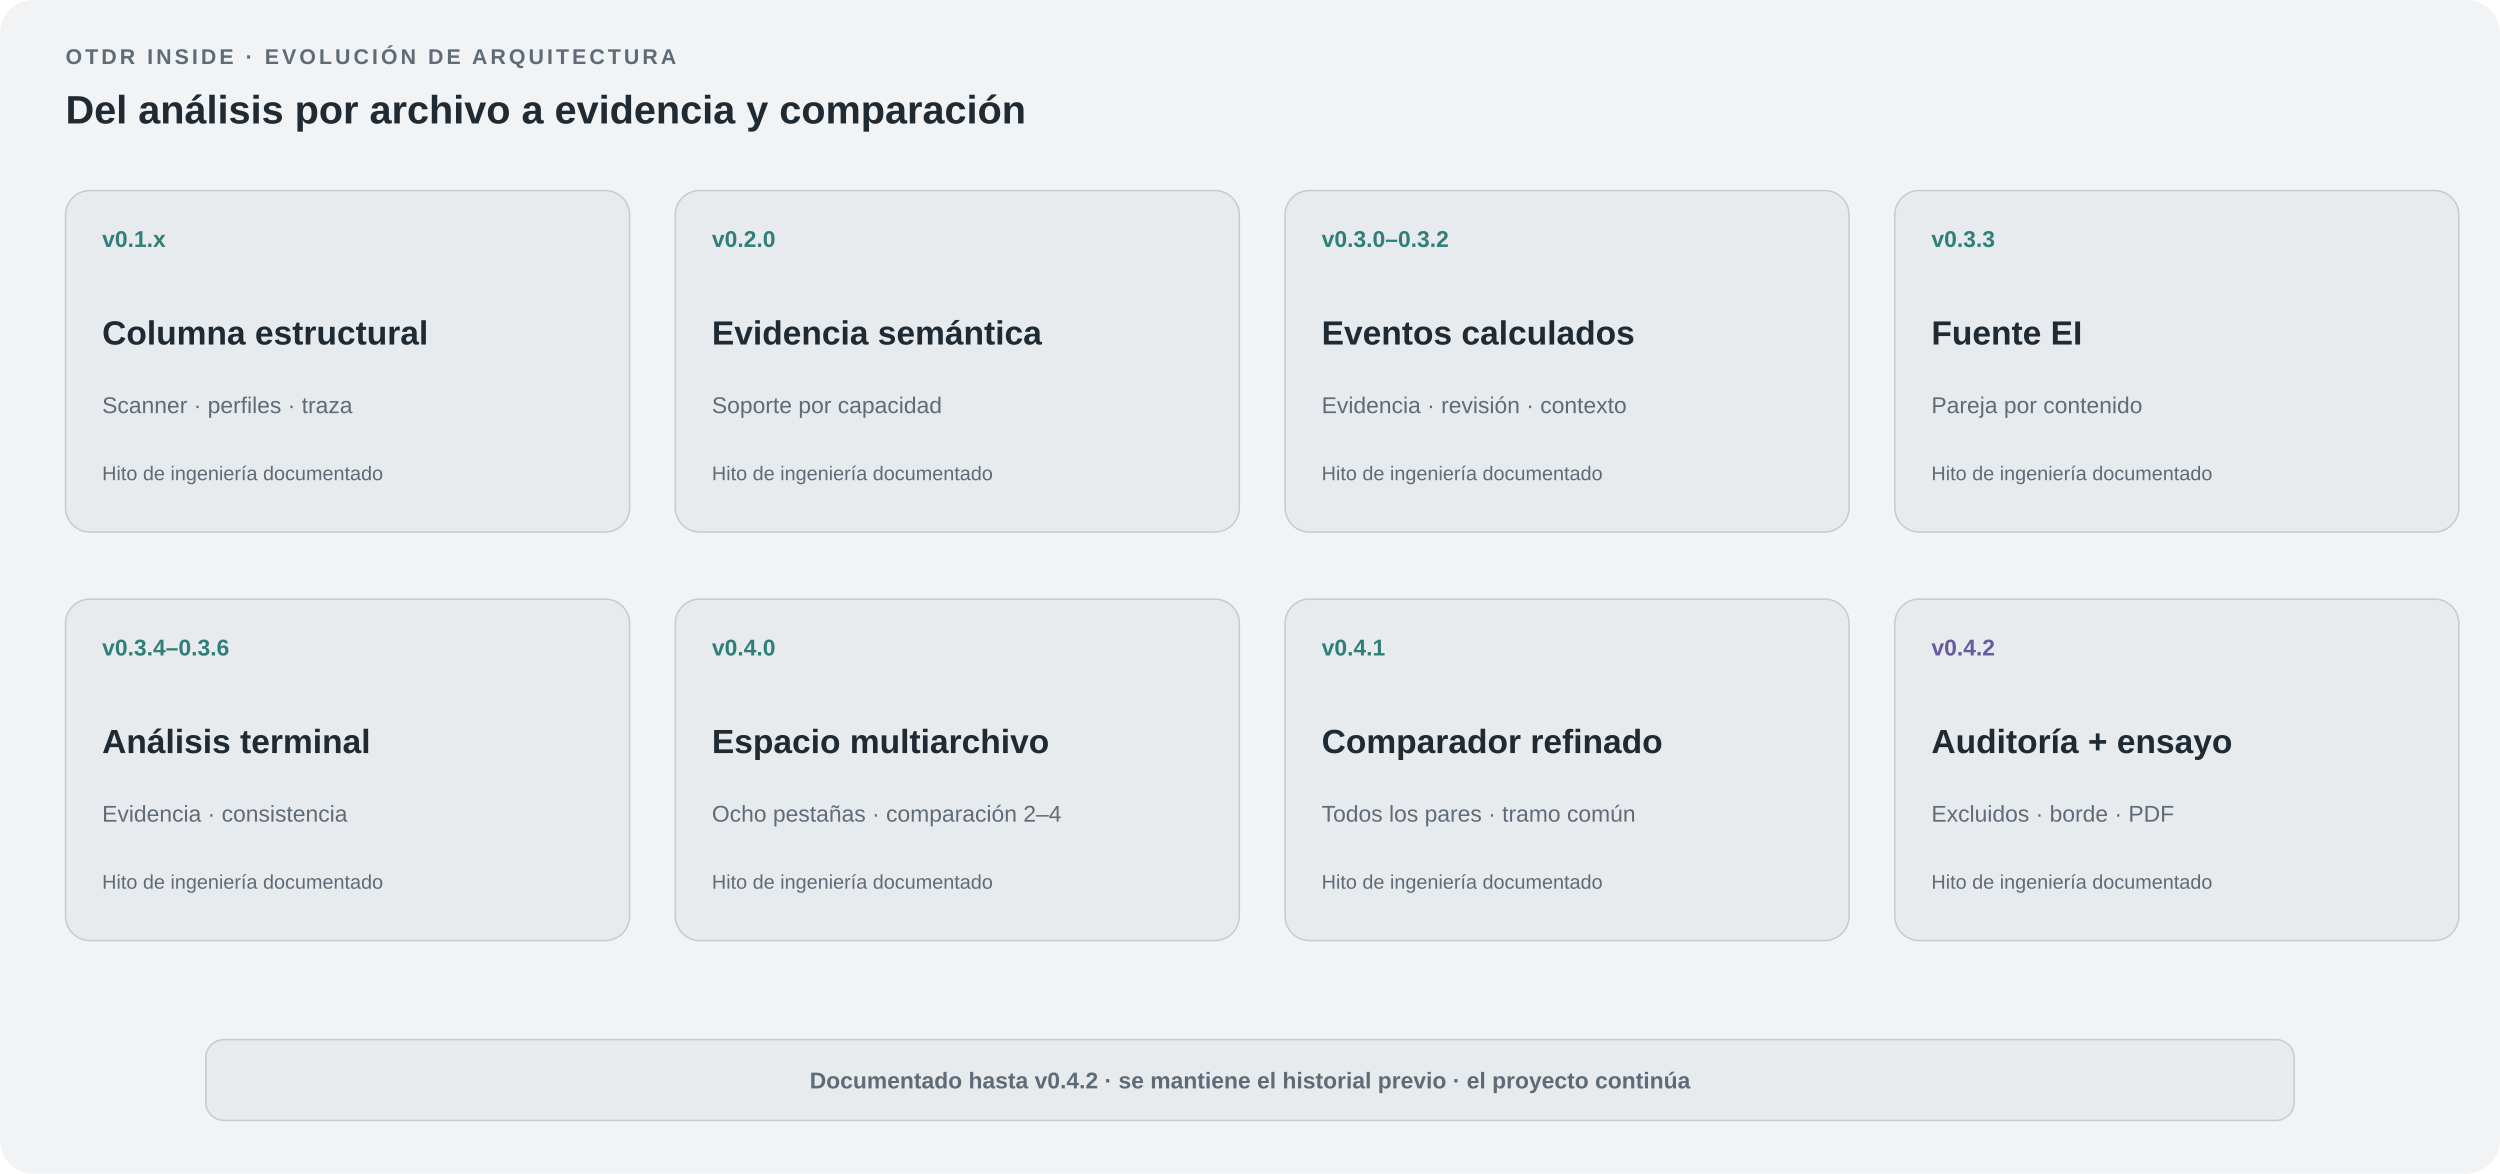
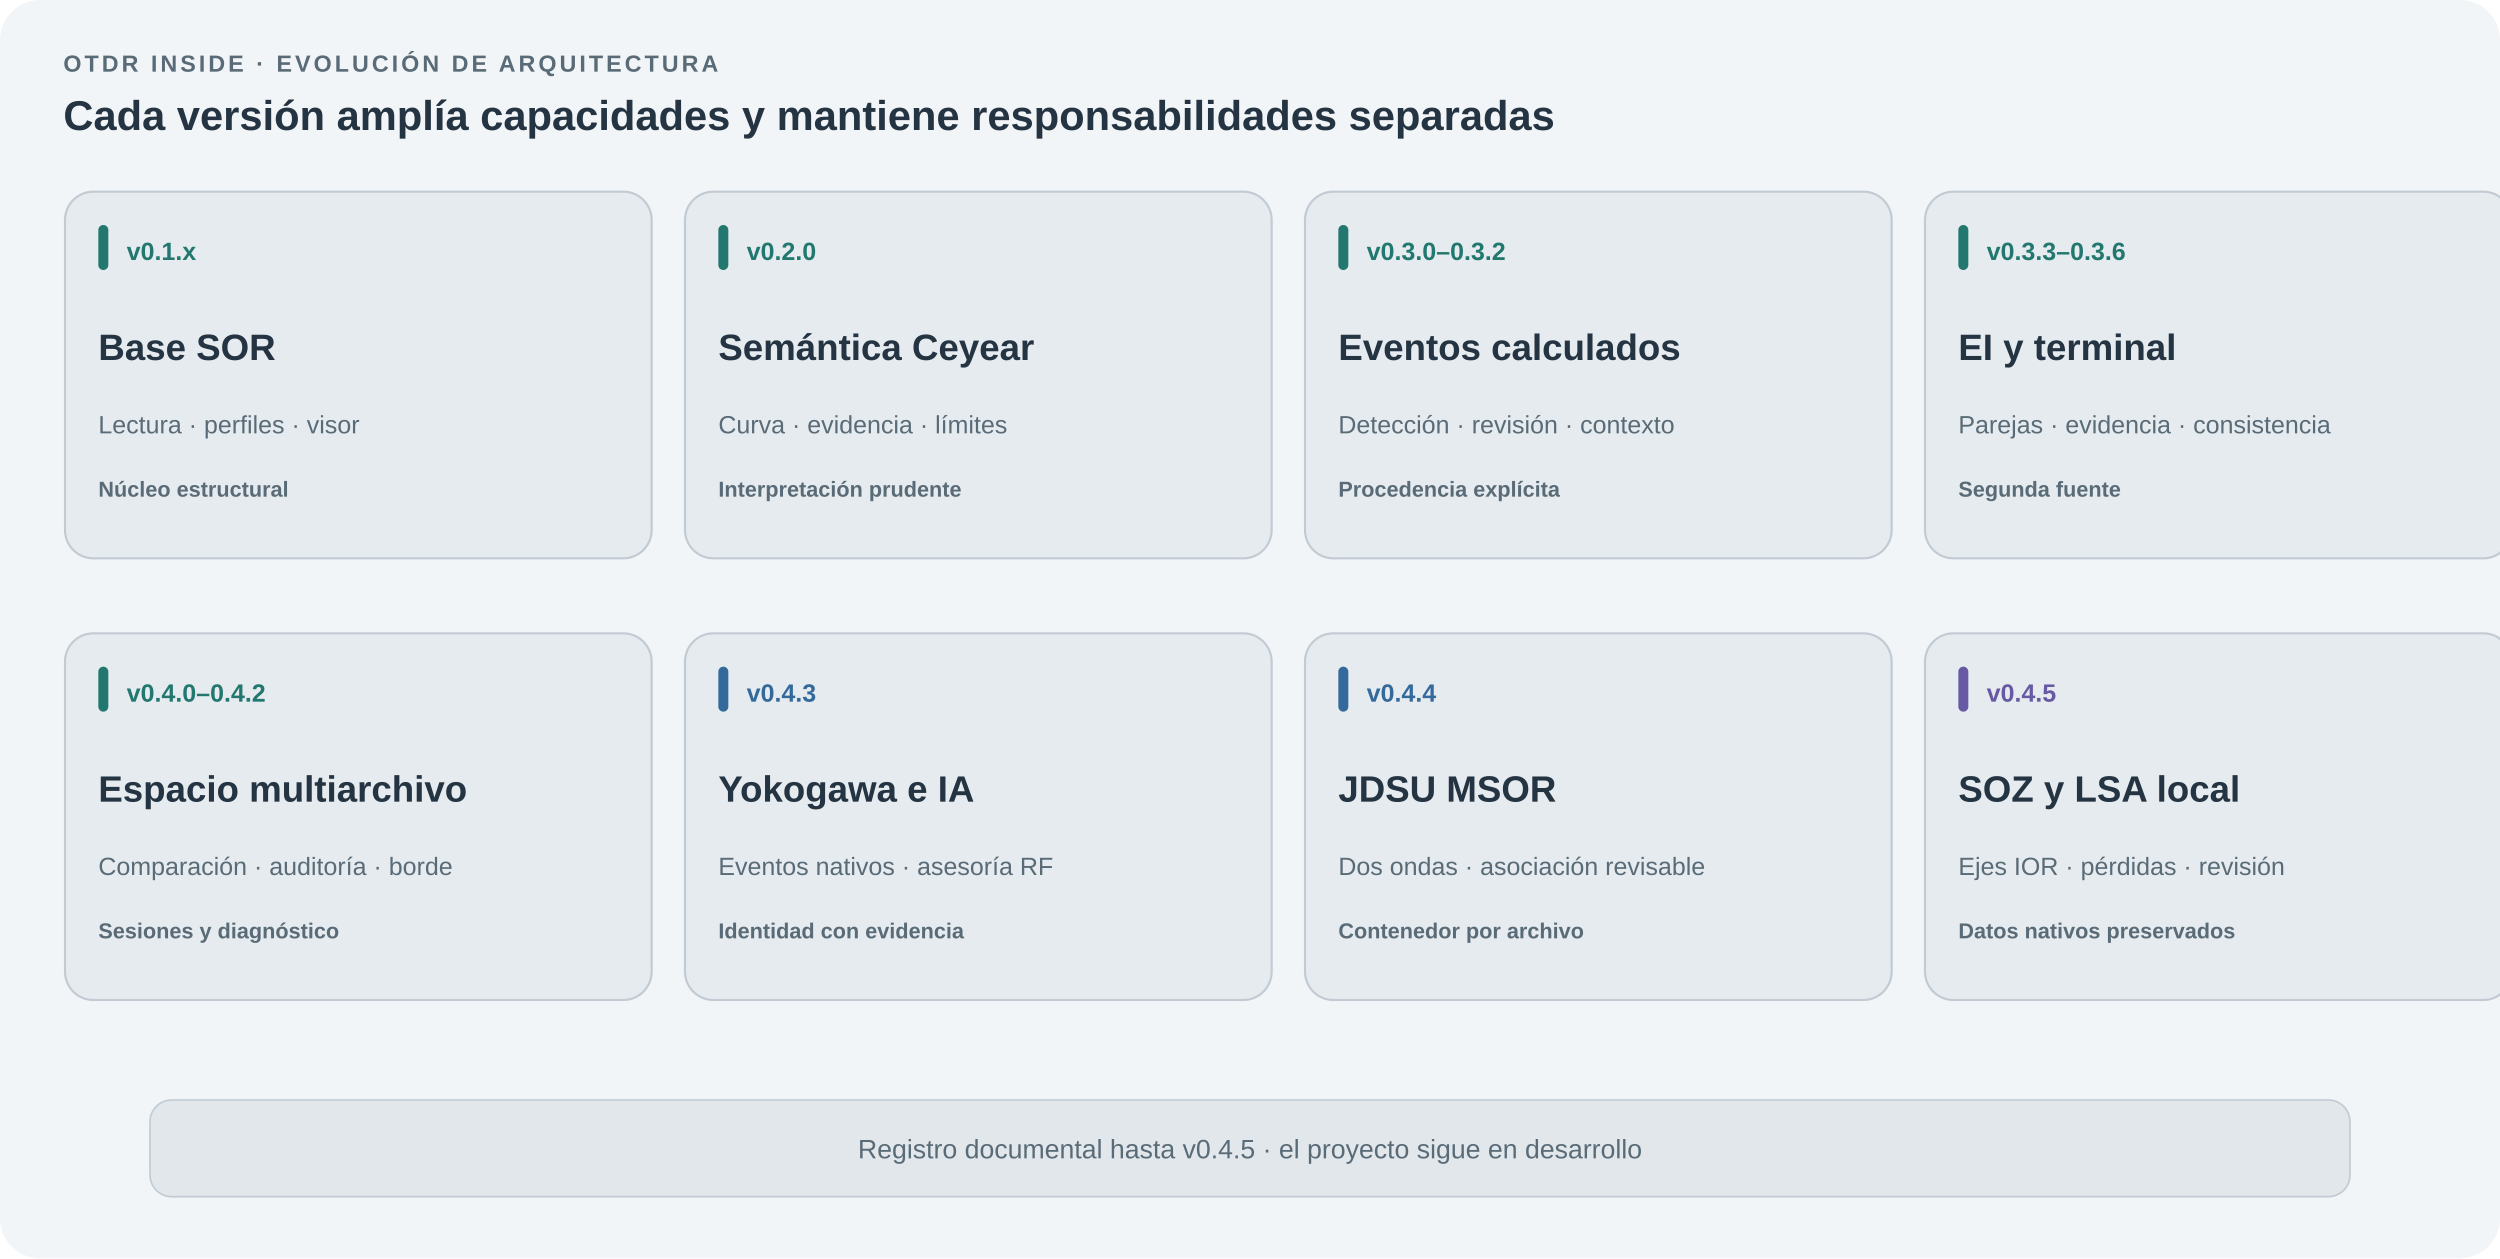
- <svg xmlns="http://www.w3.org/2000/svg" width="1640" height="770" viewBox="0 0 1640 770">
-   <rect width="1640" height="770" rx="22" fill="#f1f3f5" />
+ <svg xmlns="http://www.w3.org/2000/svg" width="1500" height="755" viewBox="0 0 1500 755">
+   <rect width="1500" height="755" rx="24" fill="#f2f5f7" />
  <g font-family="Segoe UI,Arial,sans-serif">
-     <text x="43" y="42" fill="#5f6b76" font-size="14" font-weight="700" letter-spacing="2">OTDR INSIDE · EVOLUCIÓN DE ARQUITECTURA</text>
-     <text x="43" y="81" fill="#202a33" font-size="26" font-weight="700">Del análisis por archivo a evidencia y comparación</text>
-     <rect x="43" y="125" width="370" height="224" rx="16" fill="#e7ebee" stroke="#c4cbd3" />
-     <text x="67" y="162" fill="#2f7f78" font-size="15" font-weight="700">v0.1.x</text>
-     <text x="67" y="226" fill="#202a33" font-size="22" font-weight="700">Columna estructural</text>
-     <text x="67" y="271" fill="#5f6b76" font-size="15">Scanner · perfiles · traza</text>
-     <text x="67" y="315" fill="#5f6b76" font-size="13">Hito de ingeniería documentado</text>
-     <rect x="443" y="125" width="370" height="224" rx="16" fill="#e7ebee" stroke="#c4cbd3" />
-     <text x="467" y="162" fill="#2f7f78" font-size="15" font-weight="700">v0.2.0</text>
-     <text x="467" y="226" fill="#202a33" font-size="22" font-weight="700">Evidencia semántica</text>
-     <text x="467" y="271" fill="#5f6b76" font-size="15">Soporte por capacidad</text>
-     <text x="467" y="315" fill="#5f6b76" font-size="13">Hito de ingeniería documentado</text>
-     <rect x="843" y="125" width="370" height="224" rx="16" fill="#e7ebee" stroke="#c4cbd3" />
-     <text x="867" y="162" fill="#2f7f78" font-size="15" font-weight="700">v0.3.0–0.3.2</text>
-     <text x="867" y="226" fill="#202a33" font-size="22" font-weight="700">Eventos calculados</text>
-     <text x="867" y="271" fill="#5f6b76" font-size="15">Evidencia · revisión · contexto</text>
-     <text x="867" y="315" fill="#5f6b76" font-size="13">Hito de ingeniería documentado</text>
-     <rect x="1243" y="125" width="370" height="224" rx="16" fill="#e7ebee" stroke="#c4cbd3" />
-     <text x="1267" y="162" fill="#2f7f78" font-size="15" font-weight="700">v0.3.3</text>
-     <text x="1267" y="226" fill="#202a33" font-size="22" font-weight="700">Fuente EI</text>
-     <text x="1267" y="271" fill="#5f6b76" font-size="15">Pareja por contenido</text>
-     <text x="1267" y="315" fill="#5f6b76" font-size="13">Hito de ingeniería documentado</text>
-     <rect x="43" y="393" width="370" height="224" rx="16" fill="#e7ebee" stroke="#c4cbd3" />
-     <text x="67" y="430" fill="#2f7f78" font-size="15" font-weight="700">v0.3.4–0.3.6</text>
-     <text x="67" y="494" fill="#202a33" font-size="22" font-weight="700">Análisis terminal</text>
-     <text x="67" y="539" fill="#5f6b76" font-size="15">Evidencia · consistencia</text>
-     <text x="67" y="583" fill="#5f6b76" font-size="13">Hito de ingeniería documentado</text>
-     <rect x="443" y="393" width="370" height="224" rx="16" fill="#e7ebee" stroke="#c4cbd3" />
-     <text x="467" y="430" fill="#2f7f78" font-size="15" font-weight="700">v0.4.0</text>
-     <text x="467" y="494" fill="#202a33" font-size="22" font-weight="700">Espacio multiarchivo</text>
-     <text x="467" y="539" fill="#5f6b76" font-size="15">Ocho pestañas · comparación 2–4</text>
-     <text x="467" y="583" fill="#5f6b76" font-size="13">Hito de ingeniería documentado</text>
-     <rect x="843" y="393" width="370" height="224" rx="16" fill="#e7ebee" stroke="#c4cbd3" />
-     <text x="867" y="430" fill="#2f7f78" font-size="15" font-weight="700">v0.4.1</text>
-     <text x="867" y="494" fill="#202a33" font-size="22" font-weight="700">Comparador refinado</text>
-     <text x="867" y="539" fill="#5f6b76" font-size="15">Todos los pares · tramo común</text>
-     <text x="867" y="583" fill="#5f6b76" font-size="13">Hito de ingeniería documentado</text>
-     <rect x="1243" y="393" width="370" height="224" rx="16" fill="#e7ebee" stroke="#c4cbd3" />
-     <text x="1267" y="430" fill="#675a9e" font-size="15" font-weight="700">v0.4.2</text>
-     <text x="1267" y="494" fill="#202a33" font-size="22" font-weight="700">Auditoría + ensayo</text>
-     <text x="1267" y="539" fill="#5f6b76" font-size="15">Excluidos · borde · PDF</text>
-     <text x="1267" y="583" fill="#5f6b76" font-size="13">Hito de ingeniería documentado</text>
-     <rect x="135" y="682" width="1370" height="53" rx="12" fill="#e7ebee" stroke="#c4cbd3" />
-     <text x="820" y="714" text-anchor="middle" fill="#5f6b76" font-size="15" font-weight="600">Documentado hasta v0.4.2 · se mantiene el historial previo · el proyecto continúa</text>
+     <text x="38" y="43" font-size="14" font-weight="700" fill="#596b77" letter-spacing="1.8">OTDR INSIDE · EVOLUCIÓN DE ARQUITECTURA</text>
+     <text x="38" y="78" font-size="25" font-weight="700" fill="#253442">Cada versión amplía capacidades y mantiene responsabilidades separadas</text>
+     <rect x="39" y="115" width="352" height="220" rx="17" fill="#e6ebef" stroke="#c2cbd3" stroke-width="1.3" />
+     <rect x="59" y="135" width="6" height="27" rx="3" fill="#22786f" />
+     <text x="76" y="156" font-size="15" font-weight="700" fill="#22786f">v0.1.x</text>
+     <text x="59" y="216" font-size="22" font-weight="700" fill="#253442">Base SOR</text>
+     <text x="59" y="260" font-size="15" fill="#596b77">Lectura · perfiles · visor</text>
+     <text x="59" y="298" font-size="13" font-weight="600" fill="#596b77">Núcleo estructural</text>
+     <rect x="411" y="115" width="352" height="220" rx="17" fill="#e6ebef" stroke="#c2cbd3" stroke-width="1.3" />
+     <rect x="431" y="135" width="6" height="27" rx="3" fill="#22786f" />
+     <text x="448" y="156" font-size="15" font-weight="700" fill="#22786f">v0.2.0</text>
+     <text x="431" y="216" font-size="22" font-weight="700" fill="#253442">Semántica Ceyear</text>
+     <text x="431" y="260" font-size="15" fill="#596b77">Curva · evidencia · límites</text>
+     <text x="431" y="298" font-size="13" font-weight="600" fill="#596b77">Interpretación prudente</text>
+     <rect x="783" y="115" width="352" height="220" rx="17" fill="#e6ebef" stroke="#c2cbd3" stroke-width="1.3" />
+     <rect x="803" y="135" width="6" height="27" rx="3" fill="#22786f" />
+     <text x="820" y="156" font-size="15" font-weight="700" fill="#22786f">v0.3.0–0.3.2</text>
+     <text x="803" y="216" font-size="22" font-weight="700" fill="#253442">Eventos calculados</text>
+     <text x="803" y="260" font-size="15" fill="#596b77">Detección · revisión · contexto</text>
+     <text x="803" y="298" font-size="13" font-weight="600" fill="#596b77">Procedencia explícita</text>
+     <rect x="1155" y="115" width="352" height="220" rx="17" fill="#e6ebef" stroke="#c2cbd3" stroke-width="1.3" />
+     <rect x="1175" y="135" width="6" height="27" rx="3" fill="#22786f" />
+     <text x="1192" y="156" font-size="15" font-weight="700" fill="#22786f">v0.3.3–0.3.6</text>
+     <text x="1175" y="216" font-size="22" font-weight="700" fill="#253442">EI y terminal</text>
+     <text x="1175" y="260" font-size="15" fill="#596b77">Parejas · evidencia · consistencia</text>
+     <text x="1175" y="298" font-size="13" font-weight="600" fill="#596b77">Segunda fuente</text>
+     <rect x="39" y="380" width="352" height="220" rx="17" fill="#e6ebef" stroke="#c2cbd3" stroke-width="1.3" />
+     <rect x="59" y="400" width="6" height="27" rx="3" fill="#22786f" />
+     <text x="76" y="421" font-size="15" font-weight="700" fill="#22786f">v0.4.0–0.4.2</text>
+     <text x="59" y="481" font-size="22" font-weight="700" fill="#253442">Espacio multiarchivo</text>
+     <text x="59" y="525" font-size="15" fill="#596b77">Comparación · auditoría · borde</text>
+     <text x="59" y="563" font-size="13" font-weight="600" fill="#596b77">Sesiones y diagnóstico</text>
+     <rect x="411" y="380" width="352" height="220" rx="17" fill="#e6ebef" stroke="#c2cbd3" stroke-width="1.3" />
+     <rect x="431" y="400" width="6" height="27" rx="3" fill="#346a9b" />
+     <text x="448" y="421" font-size="15" font-weight="700" fill="#346a9b">v0.4.3</text>
+     <text x="431" y="481" font-size="22" font-weight="700" fill="#253442">Yokogawa e IA</text>
+     <text x="431" y="525" font-size="15" fill="#596b77">Eventos nativos · asesoría RF</text>
+     <text x="431" y="563" font-size="13" font-weight="600" fill="#596b77">Identidad con evidencia</text>
+     <rect x="783" y="380" width="352" height="220" rx="17" fill="#e6ebef" stroke="#c2cbd3" stroke-width="1.3" />
+     <rect x="803" y="400" width="6" height="27" rx="3" fill="#346a9b" />
+     <text x="820" y="421" font-size="15" font-weight="700" fill="#346a9b">v0.4.4</text>
+     <text x="803" y="481" font-size="22" font-weight="700" fill="#253442">JDSU MSOR</text>
+     <text x="803" y="525" font-size="15" fill="#596b77">Dos ondas · asociación revisable</text>
+     <text x="803" y="563" font-size="13" font-weight="600" fill="#596b77">Contenedor por archivo</text>
+     <rect x="1155" y="380" width="352" height="220" rx="17" fill="#e6ebef" stroke="#c2cbd3" stroke-width="1.3" />
+     <rect x="1175" y="400" width="6" height="27" rx="3" fill="#6759a4" />
+     <text x="1192" y="421" font-size="15" font-weight="700" fill="#6759a4">v0.4.5</text>
+     <text x="1175" y="481" font-size="22" font-weight="700" fill="#253442">SOZ y LSA local</text>
+     <text x="1175" y="525" font-size="15" fill="#596b77">Ejes IOR · pérdidas · revisión</text>
+     <text x="1175" y="563" font-size="13" font-weight="600" fill="#596b77">Datos nativos preservados</text>
+     <rect x="90" y="660" width="1320" height="58" rx="13" fill="#e2e7ec" stroke="#c2cbd3" />
+     <text x="750" y="695" text-anchor="middle" font-size="16" fill="#596b77">Registro documental hasta v0.4.5 · el proyecto sigue en desarrollo</text>
  </g>
</svg>
